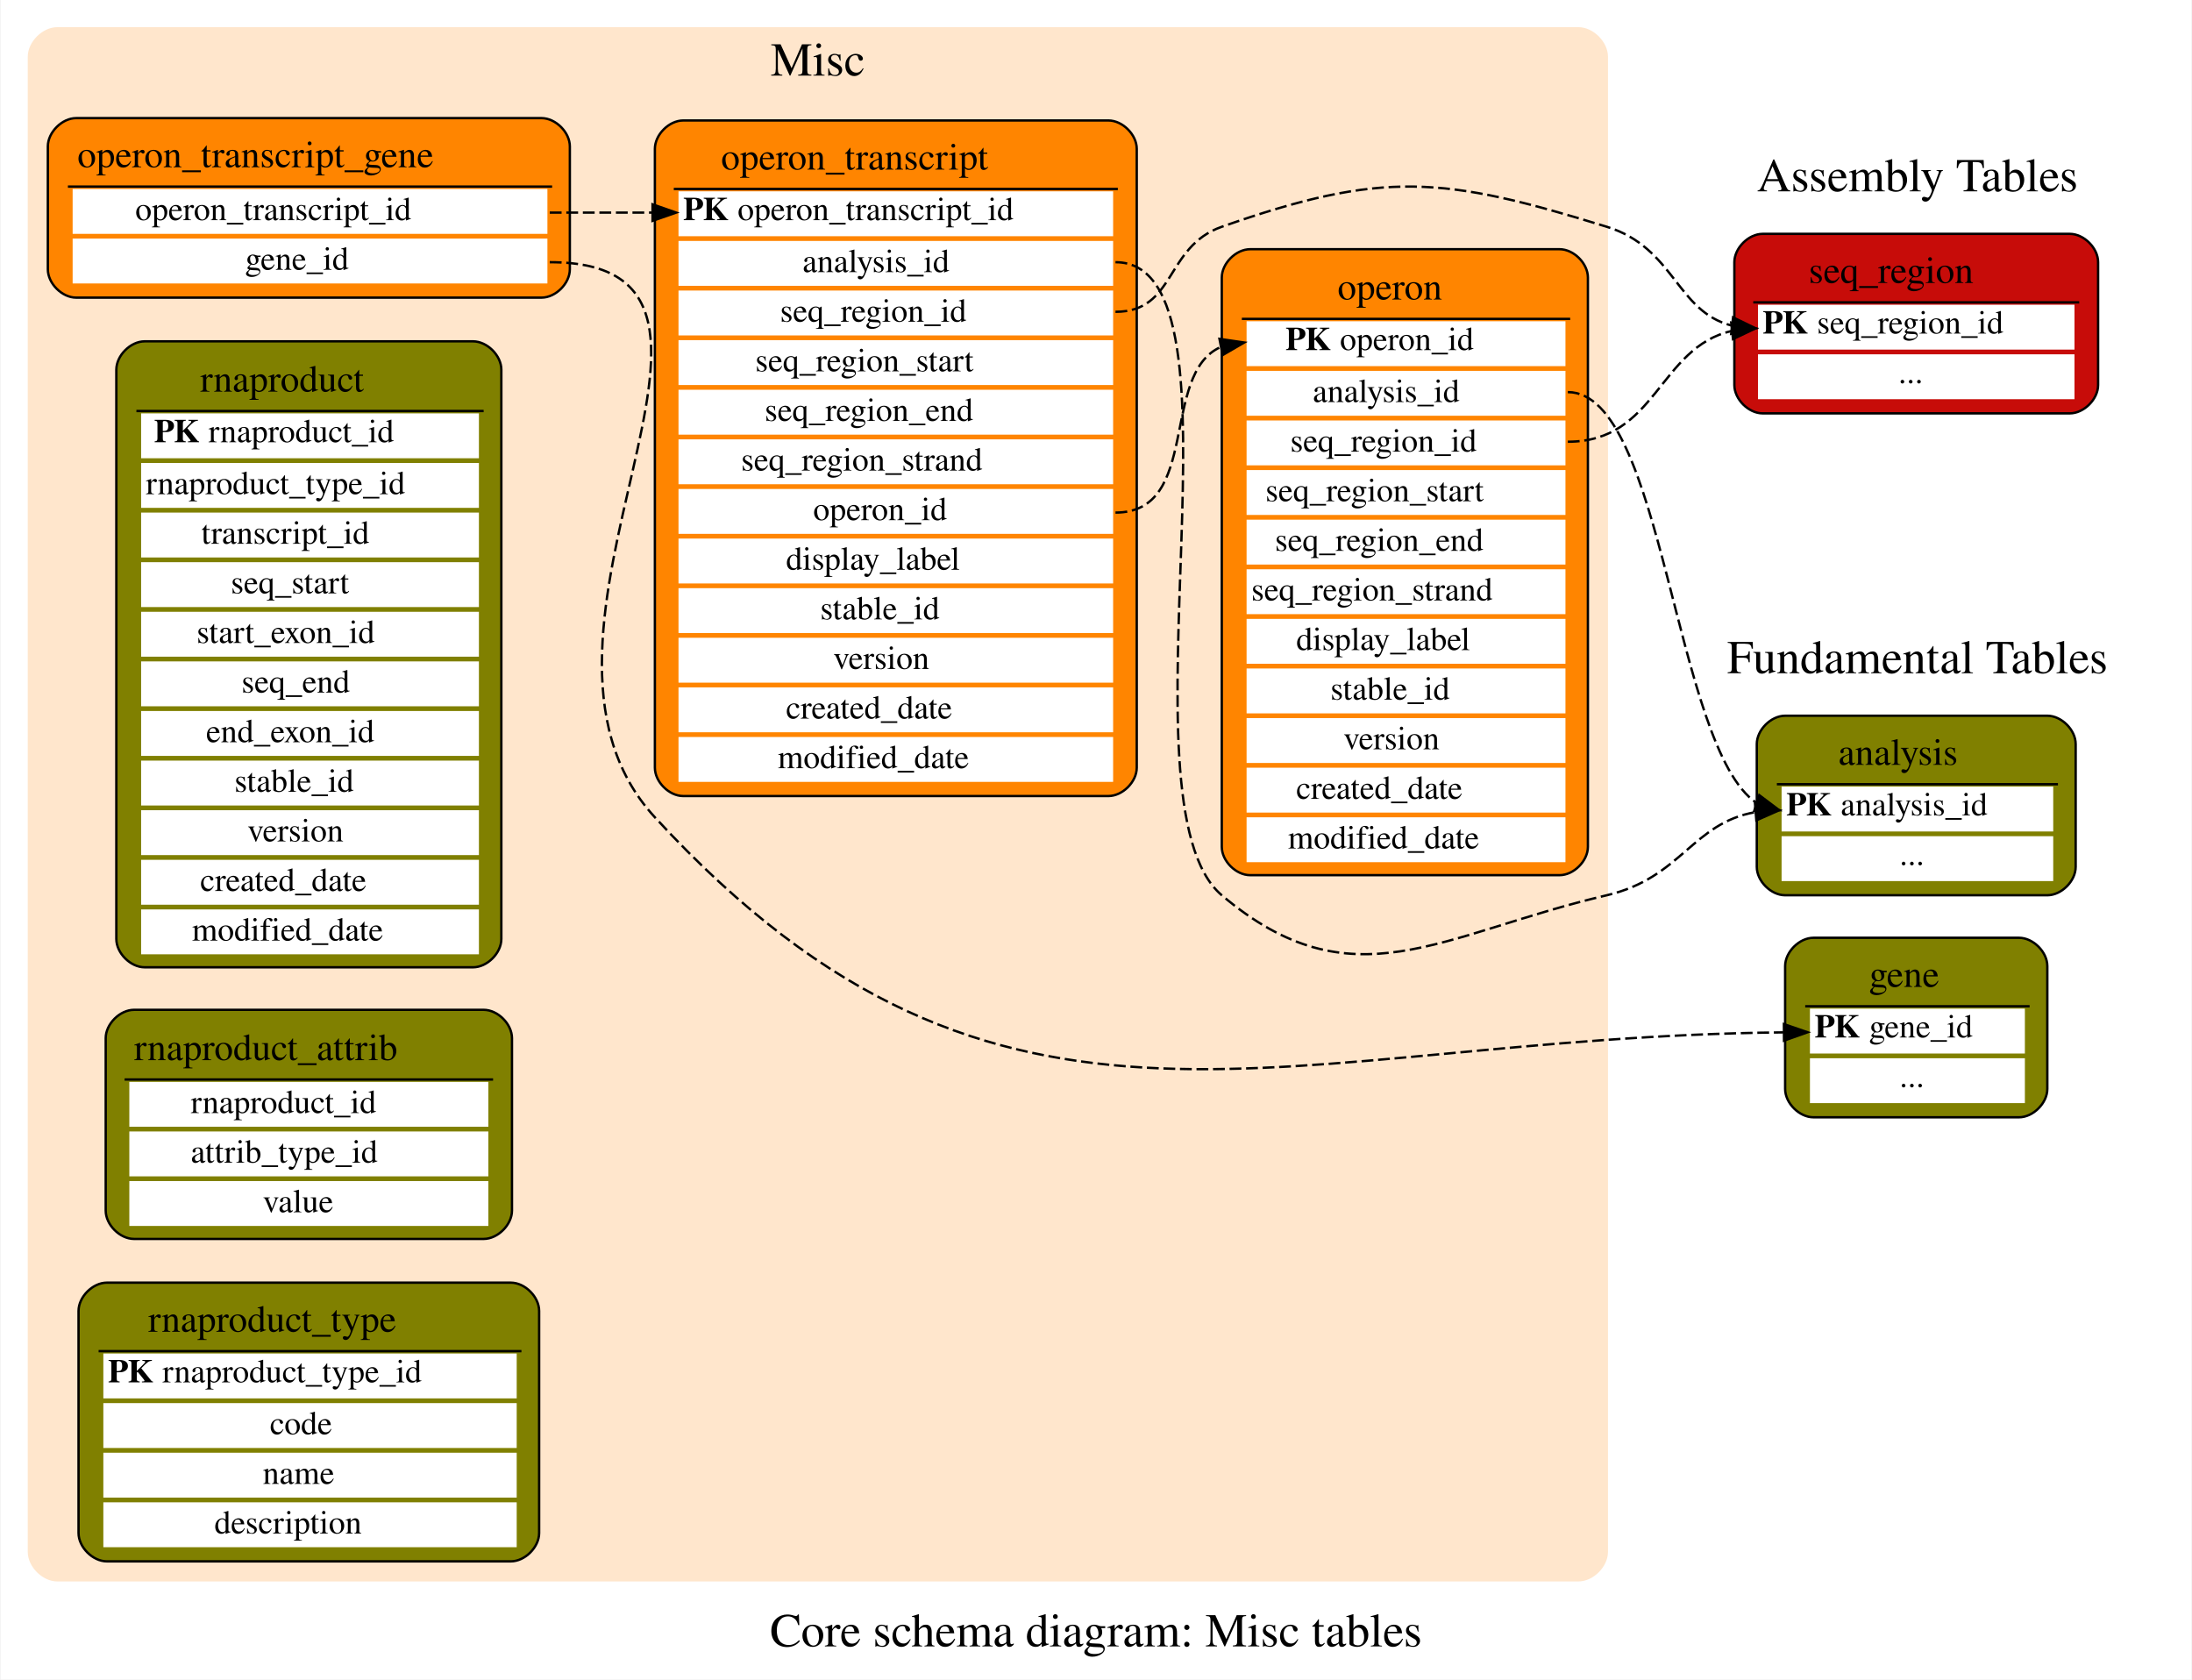
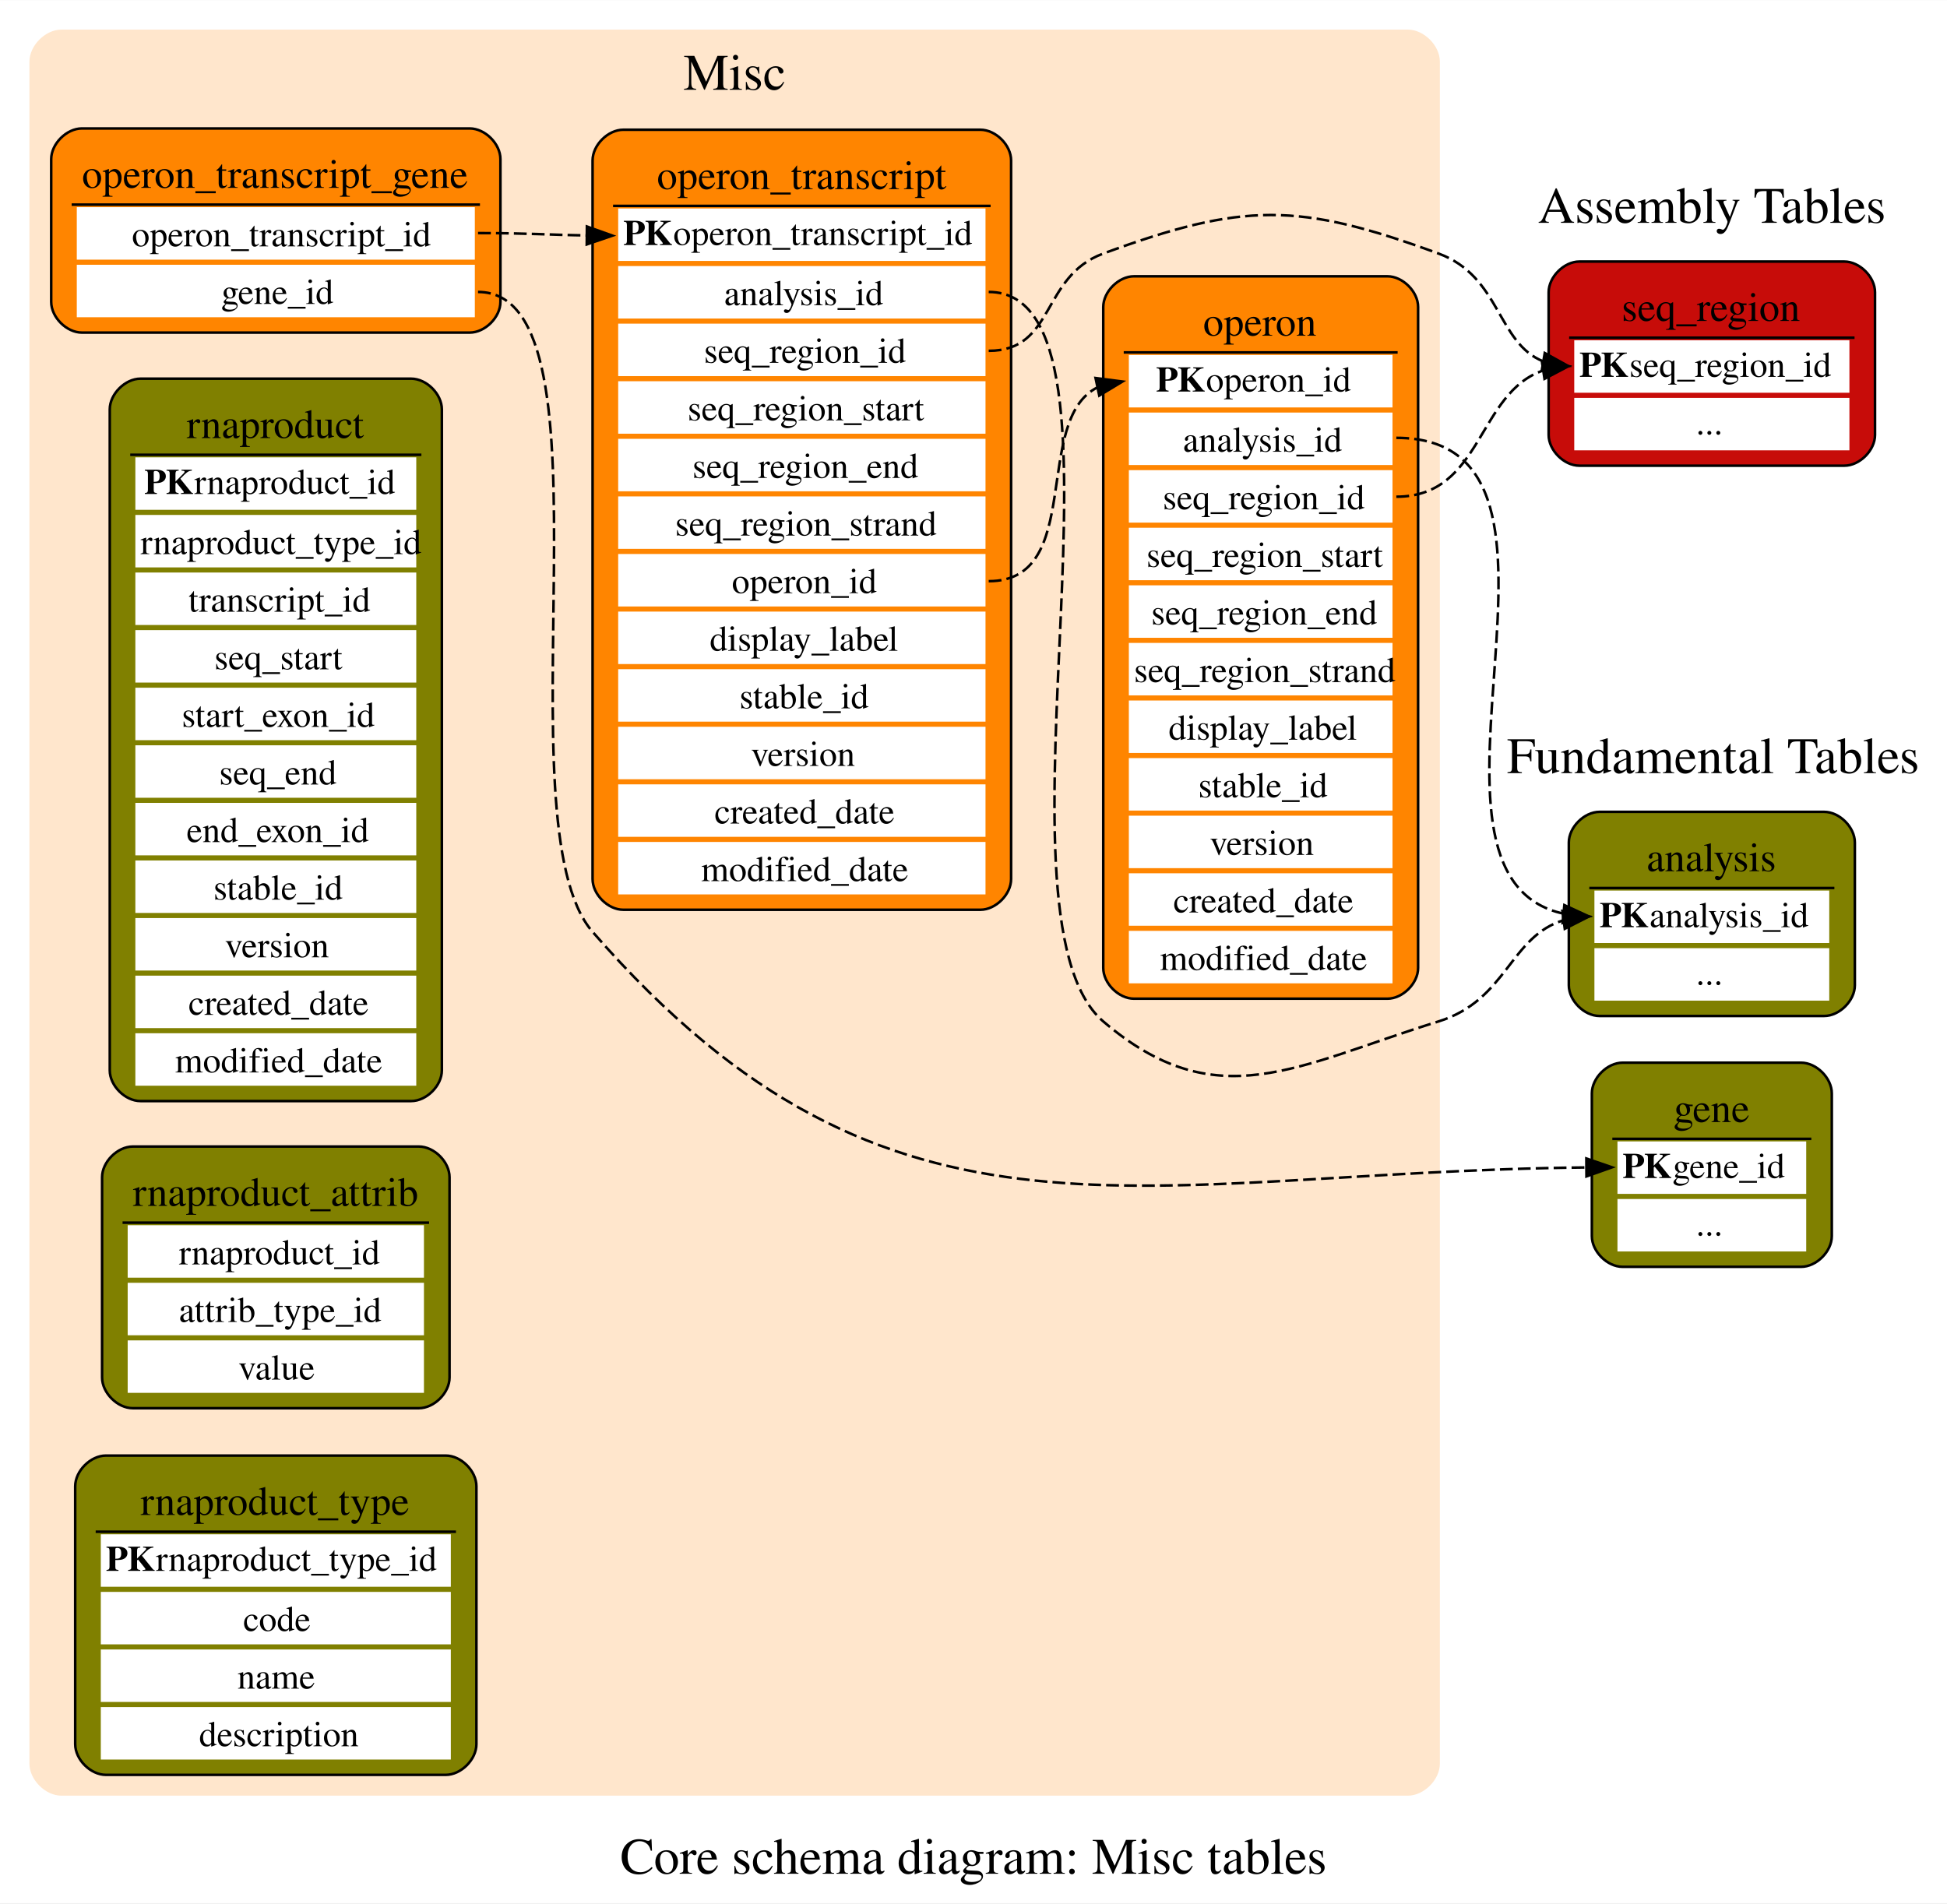
- <svg xmlns="http://www.w3.org/2000/svg" width="928pt" height="711pt" viewBox="0.00 0.00 927.50 711.00">
-   <g id="graph0" class="graph" transform="scale(1 1) rotate(0) translate(4 707)">
-     <polygon fill="white" stroke="transparent" points="-4,4 -4,-707 923.5,-707 923.5,4 -4,4" />
-     <text text-anchor="middle" x="459.75" y="-10" font-family="Times,serif" font-size="20.00">Core schema diagram: Misc tables</text>
+ <svg xmlns="http://www.w3.org/2000/svg" width="761pt" height="744pt" viewBox="0.00 0.00 760.62 743.50">
+   <g id="graph0" class="graph" transform="scale(1 1) rotate(0) translate(4 739.5)">
+     <polygon fill="white" stroke="none" points="-4,4 -4,-739.5 756.62,-739.5 756.62,4 -4,4" />
+     <text text-anchor="middle" x="376.31" y="-7.5" font-family="Times,serif" font-size="20.00">Core schema diagram: Misc tables</text>
    <g id="clust1" class="cluster">
-       <polygon fill="white" stroke="white" points="715,-524 715,-646 900,-646 900,-524 715,-524" />
-       <text text-anchor="middle" x="807.5" y="-626" font-family="Times,serif" font-size="20.00">Assembly Tables</text>
+       <polygon fill="white" stroke="white" points="590,-549.5 590,-675.5 739.5,-675.5 739.5,-549.5 590,-549.5" />
+       <text text-anchor="middle" x="664.75" y="-652.5" font-family="Times,serif" font-size="20.00">Assembly Tables</text>
    </g>
    <g id="clust3" class="cluster">
-       <path fill="#ffe6cc" stroke="#ffe6cc" d="M20,-38C20,-38 664,-38 664,-38 670,-38 676,-44 676,-50 676,-50 676,-683 676,-683 676,-689 670,-695 664,-695 664,-695 20,-695 20,-695 14,-695 8,-689 8,-683 8,-683 8,-50 8,-50 8,-44 14,-38 20,-38" />
-       <text text-anchor="middle" x="342" y="-675" font-family="Times,serif" font-size="20.00">Misc</text>
+       <path fill="#ffe6cc" stroke="#ffe6cc" d="M20,-38.5C20,-38.5 546,-38.5 546,-38.5 552,-38.5 558,-44.5 558,-50.5 558,-50.5 558,-715.5 558,-715.5 558,-721.5 552,-727.5 546,-727.5 546,-727.5 20,-727.5 20,-727.5 14,-727.5 8,-721.5 8,-715.5 8,-715.5 8,-50.5 8,-50.5 8,-44.5 14,-38.5 20,-38.5" />
+       <text text-anchor="middle" x="283" y="-704.5" font-family="Times,serif" font-size="20.00">Misc</text>
    </g>
    <g id="clust2" class="cluster">
-       <polygon fill="white" stroke="white" points="695.5,-226 695.5,-442 919.5,-442 919.5,-226 695.5,-226" />
-       <text text-anchor="middle" x="807.5" y="-422" font-family="Times,serif" font-size="20.00">Fundamental Tables</text>
+       <polygon fill="white" stroke="white" points="577.88,-236.5 577.88,-460.5 752.62,-460.5 752.62,-236.5 577.88,-236.5" />
+       <text text-anchor="middle" x="665.25" y="-437.5" font-family="Times,serif" font-size="20.00">Fundamental Tables</text>
    </g>
    <g id="node1" class="node">
-       <path fill="#ff8500" stroke="black" d="M656,-601.5C656,-601.5 525,-601.5 525,-601.5 519,-601.5 513,-595.5 513,-589.5 513,-589.5 513,-348.5 513,-348.5 513,-342.5 519,-336.5 525,-336.5 525,-336.5 656,-336.5 656,-336.5 662,-336.5 668,-342.5 668,-348.5 668,-348.5 668,-589.5 668,-589.5 668,-595.5 662,-601.5 656,-601.5" />
-       <text text-anchor="start" x="562" y="-580.2" font-family="Times,serif" font-size="16.00">operon</text>
-       <polygon fill="white" stroke="transparent" points="523.5,-552 523.5,-571 658.5,-571 658.5,-552 523.5,-552" />
-       <text text-anchor="start" x="540" y="-558.8" font-family="Times,serif" font-weight="bold" font-size="14.00">PK</text>
-       <text text-anchor="start" x="563" y="-558.8" font-family="Times,serif" font-size="14.00">  operon_id</text>
-       <polygon fill="white" stroke="transparent" points="523.5,-531 523.5,-550 658.5,-550 658.5,-531 523.5,-531" />
-       <text text-anchor="start" x="551.5" y="-536.8" font-family="Times,serif" font-size="14.00">analysis_id</text>
-       <polygon fill="white" stroke="transparent" points="523.5,-510 523.5,-529 658.5,-529 658.5,-510 523.5,-510" />
-       <text text-anchor="start" x="542" y="-515.8" font-family="Times,serif" font-size="14.00">seq_region_id</text>
-       <polygon fill="white" stroke="transparent" points="523.5,-489 523.5,-508 658.5,-508 658.5,-489 523.5,-489" />
-       <text text-anchor="start" x="531.5" y="-494.8" font-family="Times,serif" font-size="14.00">seq_region_start</text>
-       <polygon fill="white" stroke="transparent" points="523.5,-468 523.5,-487 658.5,-487 658.5,-468 523.5,-468" />
-       <text text-anchor="start" x="535.5" y="-473.8" font-family="Times,serif" font-size="14.00">seq_region_end</text>
-       <polygon fill="white" stroke="transparent" points="523.5,-447 523.5,-466 658.5,-466 658.5,-447 523.5,-447" />
-       <text text-anchor="start" x="525.5" y="-452.8" font-family="Times,serif" font-size="14.00">seq_region_strand</text>
-       <polygon fill="white" stroke="transparent" points="523.5,-426 523.5,-445 658.5,-445 658.5,-426 523.5,-426" />
-       <text text-anchor="start" x="544.5" y="-431.8" font-family="Times,serif" font-size="14.00">display_label</text>
-       <polygon fill="white" stroke="transparent" points="523.5,-405 523.5,-424 658.5,-424 658.5,-405 523.5,-405" />
-       <text text-anchor="start" x="559" y="-410.8" font-family="Times,serif" font-size="14.00">stable_id</text>
-       <polygon fill="white" stroke="transparent" points="523.5,-384 523.5,-403 658.5,-403 658.5,-384 523.5,-384" />
-       <text text-anchor="start" x="564.5" y="-389.8" font-family="Times,serif" font-size="14.00">version</text>
-       <polygon fill="white" stroke="transparent" points="523.5,-363 523.5,-382 658.5,-382 658.5,-363 523.5,-363" />
-       <text text-anchor="start" x="544.5" y="-368.8" font-family="Times,serif" font-size="14.00">created_date</text>
-       <polygon fill="white" stroke="transparent" points="523.5,-342 523.5,-361 658.5,-361 658.5,-342 523.5,-342" />
-       <text text-anchor="start" x="541" y="-347.8" font-family="Times,serif" font-size="14.00">modified_date</text>
-       <polygon fill="black" stroke="black" points="521.5,-572 521.5,-572 660.5,-572 660.5,-572 521.5,-572" />
+       <path fill="#ff8500" stroke="black" d="M538,-631.62C538,-631.62 439,-631.62 439,-631.62 433,-631.62 427,-625.62 427,-619.62 427,-619.62 427,-361.38 427,-361.38 427,-355.38 433,-349.38 439,-349.38 439,-349.38 538,-349.38 538,-349.38 544,-349.38 550,-355.38 550,-361.38 550,-361.38 550,-619.62 550,-619.62 550,-625.62 544,-631.62 538,-631.62" />
+       <text text-anchor="start" x="466" y="-608.42" font-family="Times,serif" font-size="16.00">operon</text>
+       <polygon fill="white" stroke="none" points="437,-580.38 437,-600.88 540,-600.88 540,-580.38 437,-580.38" />
+       <text text-anchor="start" x="447.62" y="-586.58" font-family="Times,serif" font-weight="bold" font-size="14.00">PK</text>
+       <text text-anchor="start" x="467.12" y="-586.58" font-family="Times,serif" font-size="14.00">  operon_id</text>
+       <polygon fill="white" stroke="none" points="437,-557.88 437,-578.38 540,-578.38 540,-557.88 437,-557.88" />
+       <text text-anchor="start" x="458.12" y="-563.08" font-family="Times,serif" font-size="14.00">analysis_id</text>
+       <polygon fill="white" stroke="none" points="437,-535.38 437,-555.88 540,-555.88 540,-535.38 437,-535.38" />
+       <text text-anchor="start" x="450.25" y="-540.58" font-family="Times,serif" font-size="14.00">seq_region_id</text>
+       <polygon fill="white" stroke="none" points="437,-512.88 437,-533.38 540,-533.38 540,-512.88 437,-512.88" />
+       <text text-anchor="start" x="443.88" y="-518.08" font-family="Times,serif" font-size="14.00">seq_region_start</text>
+       <polygon fill="white" stroke="none" points="437,-490.38 437,-510.88 540,-510.88 540,-490.38 437,-490.38" />
+       <text text-anchor="start" x="445.75" y="-495.57" font-family="Times,serif" font-size="14.00">seq_region_end</text>
+       <polygon fill="white" stroke="none" points="437,-467.88 437,-488.38 540,-488.38 540,-467.88 437,-467.88" />
+       <text text-anchor="start" x="439" y="-473.07" font-family="Times,serif" font-size="14.00">seq_region_strand</text>
+       <polygon fill="white" stroke="none" points="437,-445.38 437,-465.88 540,-465.88 540,-445.38 437,-445.38" />
+       <text text-anchor="start" x="452.5" y="-450.57" font-family="Times,serif" font-size="14.00">display_label</text>
+       <polygon fill="white" stroke="none" points="437,-422.88 437,-443.38 540,-443.38 540,-422.88 437,-422.88" />
+       <text text-anchor="start" x="464.12" y="-428.07" font-family="Times,serif" font-size="14.00">stable_id</text>
+       <polygon fill="white" stroke="none" points="437,-400.38 437,-420.88 540,-420.88 540,-400.38 437,-400.38" />
+       <text text-anchor="start" x="468.62" y="-405.57" font-family="Times,serif" font-size="14.00">version</text>
+       <polygon fill="white" stroke="none" points="437,-377.88 437,-398.38 540,-398.38 540,-377.88 437,-377.88" />
+       <text text-anchor="start" x="454.38" y="-383.07" font-family="Times,serif" font-size="14.00">created_date</text>
+       <polygon fill="white" stroke="none" points="437,-355.38 437,-375.88 540,-375.88 540,-355.38 437,-355.38" />
+       <text text-anchor="start" x="449.12" y="-360.57" font-family="Times,serif" font-size="14.00">modified_date</text>
+       <polygon fill="black" stroke="black" points="435,-601.88 435,-601.88 542,-601.88 542,-601.88 435,-601.88" />
    </g>
    <g id="node7" class="node">
-       <path fill="#808000" stroke="black" d="M862.5,-404C862.5,-404 751.5,-404 751.5,-404 745.5,-404 739.5,-398 739.5,-392 739.5,-392 739.5,-340 739.5,-340 739.5,-334 745.5,-328 751.5,-328 751.5,-328 862.5,-328 862.5,-328 868.5,-328 874.5,-334 874.5,-340 874.5,-340 874.5,-392 874.5,-392 874.5,-398 868.5,-404 862.5,-404" />
-       <text text-anchor="start" x="774" y="-383.2" font-family="Times,serif" font-size="16.00">analysis</text>
-       <polygon fill="white" stroke="transparent" points="750,-355 750,-374 865,-374 865,-355 750,-355" />
-       <text text-anchor="start" x="752" y="-361.8" font-family="Times,serif" font-weight="bold" font-size="14.00">PK</text>
-       <text text-anchor="start" x="775" y="-361.8" font-family="Times,serif" font-size="14.00">  analysis_id</text>
-       <polygon fill="white" stroke="transparent" points="750,-334 750,-353 865,-353 865,-334 750,-334" />
-       <text text-anchor="start" x="800.5" y="-340.8" font-family="Times,serif" font-style="italic" font-size="14.00">...</text>
-       <polygon fill="black" stroke="black" points="748,-375 748,-375 867,-375 867,-375 748,-375" />
+       <path fill="#808000" stroke="black" d="M708.62,-422.38C708.62,-422.38 620.88,-422.38 620.88,-422.38 614.88,-422.38 608.88,-416.38 608.88,-410.38 608.88,-410.38 608.88,-354.62 608.88,-354.62 608.88,-348.62 614.88,-342.62 620.88,-342.62 620.88,-342.62 708.62,-342.62 708.62,-342.62 714.62,-342.62 720.62,-348.62 720.62,-354.62 720.62,-354.62 720.62,-410.38 720.62,-410.38 720.62,-416.38 714.62,-422.38 708.62,-422.38" />
+       <text text-anchor="start" x="639.25" y="-399.18" font-family="Times,serif" font-size="16.00">analysis</text>
+       <polygon fill="white" stroke="none" points="618.88,-371.12 618.88,-391.62 710.62,-391.62 710.62,-371.12 618.88,-371.12" />
+       <text text-anchor="start" x="620.88" y="-377.32" font-family="Times,serif" font-weight="bold" font-size="14.00">PK</text>
+       <text text-anchor="start" x="640.38" y="-377.32" font-family="Times,serif" font-size="14.00">  analysis_id</text>
+       <polygon fill="white" stroke="none" points="618.88,-348.62 618.88,-369.12 710.62,-369.12 710.62,-348.62 618.88,-348.62" />
+       <text text-anchor="start" x="659.12" y="-354.82" font-family="Times,serif" font-style="italic" font-size="14.00">...</text>
+       <polygon fill="black" stroke="black" points="616.88,-392.62 616.88,-392.62 712.62,-392.62 712.62,-392.62 616.88,-392.62" />
    </g>
    <g id="edge1" class="edge">
-       <path fill="none" stroke="black" stroke-dasharray="5,2" d="M659.5,-541C700.13,-541 704.45,-390.58 739.41,-367.07" />
-       <polygon fill="black" stroke="black" points="740.54,-370.38 749,-364 738.41,-363.72 740.54,-370.38" />
+       <path fill="none" stroke="black" stroke-dasharray="5,2" d="M541.5,-568.5C627.4,-568.5 536.51,-397.23 607.22,-382.51" />
+       <polygon fill="black" stroke="black" points="607.13,-385.94 616.75,-381.5 606.46,-378.97 607.13,-385.94" />
    </g>
    <g id="node9" class="node">
-       <path fill="#c70c09" stroke="black" d="M872,-608C872,-608 742,-608 742,-608 736,-608 730,-602 730,-596 730,-596 730,-544 730,-544 730,-538 736,-532 742,-532 742,-532 872,-532 872,-532 878,-532 884,-538 884,-544 884,-544 884,-596 884,-596 884,-602 878,-608 872,-608" />
-       <text text-anchor="start" x="761.5" y="-587.2" font-family="Times,serif" font-size="16.00">seq_region</text>
-       <polygon fill="white" stroke="transparent" points="740,-559 740,-578 874,-578 874,-559 740,-559" />
-       <text text-anchor="start" x="742" y="-565.8" font-family="Times,serif" font-weight="bold" font-size="14.00">PK</text>
-       <text text-anchor="start" x="765" y="-565.8" font-family="Times,serif" font-size="14.00">  seq_region_id</text>
-       <polygon fill="white" stroke="transparent" points="740,-538 740,-557 874,-557 874,-538 740,-538" />
-       <text text-anchor="start" x="800" y="-544.8" font-family="Times,serif" font-style="italic" font-size="14.00">...</text>
-       <polygon fill="black" stroke="black" points="738,-579 738,-579 876,-579 876,-579 738,-579" />
+       <path fill="#c70c09" stroke="black" d="M716.5,-637.38C716.5,-637.38 613,-637.38 613,-637.38 607,-637.38 601,-631.38 601,-625.38 601,-625.38 601,-569.62 601,-569.62 601,-563.62 607,-557.62 613,-557.62 613,-557.62 716.5,-557.62 716.5,-557.62 722.5,-557.62 728.5,-563.62 728.5,-569.62 728.5,-569.62 728.5,-625.38 728.5,-625.38 728.5,-631.38 722.5,-637.38 716.5,-637.38" />
+       <text text-anchor="start" x="629.5" y="-614.17" font-family="Times,serif" font-size="16.00">seq_region</text>
+       <polygon fill="white" stroke="none" points="611,-586.12 611,-606.62 718.5,-606.62 718.5,-586.12 611,-586.12" />
+       <text text-anchor="start" x="613" y="-592.33" font-family="Times,serif" font-weight="bold" font-size="14.00">PK</text>
+       <text text-anchor="start" x="632.5" y="-592.33" font-family="Times,serif" font-size="14.00">  seq_region_id</text>
+       <polygon fill="white" stroke="none" points="611,-563.62 611,-584.12 718.5,-584.12 718.5,-563.62 611,-563.62" />
+       <text text-anchor="start" x="659.12" y="-569.83" font-family="Times,serif" font-style="italic" font-size="14.00">...</text>
+       <polygon fill="black" stroke="black" points="609,-607.62 609,-607.62 720.5,-607.62 720.5,-607.62 609,-607.62" />
    </g>
    <g id="edge2" class="edge">
-       <path fill="none" stroke="black" stroke-dasharray="5,2" d="M659.5,-520C697.07,-520 697.92,-559.76 728.88,-566.91" />
-       <polygon fill="black" stroke="black" points="728.68,-570.41 739,-568 729.43,-563.45 728.68,-570.41" />
+       <path fill="none" stroke="black" stroke-dasharray="5,2" d="M541.5,-545.5C575.37,-545.5 572.96,-586.31 599.18,-594.92" />
+       <polygon fill="black" stroke="black" points="598.34,-598.48 608.75,-596.5 599.38,-591.56 598.34,-598.48" />
    </g>
    <g id="node2" class="node">
-       <path fill="#ff8500" stroke="black" d="M465,-656C465,-656 285,-656 285,-656 279,-656 273,-650 273,-644 273,-644 273,-382 273,-382 273,-376 279,-370 285,-370 285,-370 465,-370 465,-370 471,-370 477,-376 477,-382 477,-382 477,-644 477,-644 477,-650 471,-656 465,-656" />
-       <text text-anchor="start" x="301" y="-635.2" font-family="Times,serif" font-size="16.00">operon_transcript</text>
-       <polygon fill="white" stroke="transparent" points="283,-607 283,-626 467,-626 467,-607 283,-607" />
-       <text text-anchor="start" x="285" y="-613.8" font-family="Times,serif" font-weight="bold" font-size="14.00">PK</text>
-       <text text-anchor="start" x="308" y="-613.8" font-family="Times,serif" font-size="14.00">  operon_transcript_id</text>
-       <polygon fill="white" stroke="transparent" points="283,-586 283,-605 467,-605 467,-586 283,-586" />
-       <text text-anchor="start" x="335.5" y="-591.8" font-family="Times,serif" font-size="14.00">analysis_id</text>
-       <polygon fill="white" stroke="transparent" points="283,-565 283,-584 467,-584 467,-565 283,-565" />
-       <text text-anchor="start" x="326" y="-570.8" font-family="Times,serif" font-size="14.00">seq_region_id</text>
-       <polygon fill="white" stroke="transparent" points="283,-544 283,-563 467,-563 467,-544 283,-544" />
-       <text text-anchor="start" x="315.5" y="-549.8" font-family="Times,serif" font-size="14.00">seq_region_start</text>
-       <polygon fill="white" stroke="transparent" points="283,-523 283,-542 467,-542 467,-523 283,-523" />
-       <text text-anchor="start" x="319.5" y="-528.8" font-family="Times,serif" font-size="14.00">seq_region_end</text>
-       <polygon fill="white" stroke="transparent" points="283,-502 283,-521 467,-521 467,-502 283,-502" />
-       <text text-anchor="start" x="309.5" y="-507.8" font-family="Times,serif" font-size="14.00">seq_region_strand</text>
-       <polygon fill="white" stroke="transparent" points="283,-481 283,-500 467,-500 467,-481 283,-481" />
-       <text text-anchor="start" x="340" y="-486.8" font-family="Times,serif" font-size="14.00">operon_id</text>
-       <polygon fill="white" stroke="transparent" points="283,-460 283,-479 467,-479 467,-460 283,-460" />
-       <text text-anchor="start" x="328.5" y="-465.8" font-family="Times,serif" font-size="14.00">display_label</text>
-       <polygon fill="white" stroke="transparent" points="283,-439 283,-458 467,-458 467,-439 283,-439" />
-       <text text-anchor="start" x="343" y="-444.8" font-family="Times,serif" font-size="14.00">stable_id</text>
-       <polygon fill="white" stroke="transparent" points="283,-418 283,-437 467,-437 467,-418 283,-418" />
-       <text text-anchor="start" x="348.5" y="-423.8" font-family="Times,serif" font-size="14.00">version</text>
-       <polygon fill="white" stroke="transparent" points="283,-397 283,-416 467,-416 467,-397 283,-397" />
-       <text text-anchor="start" x="328.5" y="-402.8" font-family="Times,serif" font-size="14.00">created_date</text>
-       <polygon fill="white" stroke="transparent" points="283,-376 283,-395 467,-395 467,-376 283,-376" />
-       <text text-anchor="start" x="325" y="-381.8" font-family="Times,serif" font-size="14.00">modified_date</text>
-       <polygon fill="black" stroke="black" points="281,-627 281,-627 469,-627 469,-627 281,-627" />
+       <path fill="#ff8500" stroke="black" d="M379,-688.88C379,-688.88 239.5,-688.88 239.5,-688.88 233.5,-688.88 227.5,-682.88 227.5,-676.88 227.5,-676.88 227.5,-396.12 227.5,-396.12 227.5,-390.12 233.5,-384.12 239.5,-384.12 239.5,-384.12 379,-384.12 379,-384.12 385,-384.12 391,-390.12 391,-396.12 391,-396.12 391,-676.88 391,-676.88 391,-682.88 385,-688.88 379,-688.88" />
+       <text text-anchor="start" x="252.62" y="-665.67" font-family="Times,serif" font-size="16.00">operon_transcript</text>
+       <polygon fill="white" stroke="none" points="237.5,-637.62 237.5,-658.12 381,-658.12 381,-637.62 237.5,-637.62" />
+       <text text-anchor="start" x="239.5" y="-643.83" font-family="Times,serif" font-weight="bold" font-size="14.00">PK</text>
+       <text text-anchor="start" x="259" y="-643.83" font-family="Times,serif" font-size="14.00">  operon_transcript_id</text>
+       <polygon fill="white" stroke="none" points="237.5,-615.12 237.5,-635.62 381,-635.62 381,-615.12 237.5,-615.12" />
+       <text text-anchor="start" x="278.88" y="-620.33" font-family="Times,serif" font-size="14.00">analysis_id</text>
+       <polygon fill="white" stroke="none" points="237.5,-592.62 237.5,-613.12 381,-613.12 381,-592.62 237.5,-592.62" />
+       <text text-anchor="start" x="271" y="-597.83" font-family="Times,serif" font-size="14.00">seq_region_id</text>
+       <polygon fill="white" stroke="none" points="237.5,-570.12 237.5,-590.62 381,-590.62 381,-570.12 237.5,-570.12" />
+       <text text-anchor="start" x="264.62" y="-575.33" font-family="Times,serif" font-size="14.00">seq_region_start</text>
+       <polygon fill="white" stroke="none" points="237.5,-547.62 237.5,-568.12 381,-568.12 381,-547.62 237.5,-547.62" />
+       <text text-anchor="start" x="266.5" y="-552.83" font-family="Times,serif" font-size="14.00">seq_region_end</text>
+       <polygon fill="white" stroke="none" points="237.5,-525.12 237.5,-545.62 381,-545.62 381,-525.12 237.5,-525.12" />
+       <text text-anchor="start" x="259.75" y="-530.33" font-family="Times,serif" font-size="14.00">seq_region_strand</text>
+       <polygon fill="white" stroke="none" points="237.5,-502.62 237.5,-523.12 381,-523.12 381,-502.62 237.5,-502.62" />
+       <text text-anchor="start" x="281.88" y="-507.82" font-family="Times,serif" font-size="14.00">operon_id</text>
+       <polygon fill="white" stroke="none" points="237.5,-480.12 237.5,-500.62 381,-500.62 381,-480.12 237.5,-480.12" />
+       <text text-anchor="start" x="273.25" y="-485.32" font-family="Times,serif" font-size="14.00">display_label</text>
+       <polygon fill="white" stroke="none" points="237.5,-457.62 237.5,-478.12 381,-478.12 381,-457.62 237.5,-457.62" />
+       <text text-anchor="start" x="284.88" y="-462.82" font-family="Times,serif" font-size="14.00">stable_id</text>
+       <polygon fill="white" stroke="none" points="237.5,-435.12 237.5,-455.62 381,-455.62 381,-435.12 237.5,-435.12" />
+       <text text-anchor="start" x="289.38" y="-440.32" font-family="Times,serif" font-size="14.00">version</text>
+       <polygon fill="white" stroke="none" points="237.5,-412.62 237.5,-433.12 381,-433.12 381,-412.62 237.5,-412.62" />
+       <text text-anchor="start" x="275.12" y="-417.82" font-family="Times,serif" font-size="14.00">created_date</text>
+       <polygon fill="white" stroke="none" points="237.5,-390.12 237.5,-410.62 381,-410.62 381,-390.12 237.5,-390.12" />
+       <text text-anchor="start" x="269.88" y="-395.32" font-family="Times,serif" font-size="14.00">modified_date</text>
+       <polygon fill="black" stroke="black" points="235.5,-659.12 235.5,-659.12 383,-659.12 383,-659.12 235.5,-659.12" />
    </g>
    <g id="edge4" class="edge">
-       <path fill="none" stroke="black" stroke-dasharray="5,2" d="M468,-490C504.21,-490 486.77,-548.62 512.5,-560.07" />
-       <polygon fill="black" stroke="black" points="512.02,-563.54 522.5,-562 513.34,-556.67 512.02,-563.54" />
+       <path fill="none" stroke="black" stroke-dasharray="5,2" d="M382.25,-512.5C419.96,-512.5 399.01,-575.46 424.81,-588.25" />
+       <polygon fill="black" stroke="black" points="423.99,-591.87 434.5,-590.5 425.44,-585.02 423.99,-591.87" />
    </g>
    <g id="edge3" class="edge">
-       <path fill="none" stroke="black" stroke-dasharray="5,2" d="M468,-596C528.39,-596 466.9,-367.01 513,-328 568.3,-281.21 605.45,-311.55 676,-328 707.65,-335.38 712.15,-358.56 738.98,-363.19" />
-       <polygon fill="black" stroke="black" points="738.75,-366.68 749,-364 739.31,-359.71 738.75,-366.68" />
+       <path fill="none" stroke="black" stroke-dasharray="5,2" d="M382.25,-625.5C446.36,-625.5 378.28,-382.17 427,-340.5 471.25,-302.66 502.39,-323.26 558,-340.5 584.8,-348.81 585.81,-373.75 606.91,-380.05" />
+       <polygon fill="black" stroke="black" points="606.37,-383.64 616.75,-381.5 607.3,-376.7 606.37,-383.64" />
    </g>
    <g id="edge5" class="edge">
-       <path fill="none" stroke="black" stroke-dasharray="5,2" d="M468,-575C493.61,-575 488.83,-602.52 513,-611 581.36,-634.98 606.78,-632.37 676,-611 704.72,-602.13 705.39,-575.18 728.81,-569.19" />
-       <polygon fill="black" stroke="black" points="729.47,-572.63 739,-568 728.66,-565.68 729.47,-572.63" />
+       <path fill="none" stroke="black" stroke-dasharray="5,2" d="M382.25,-602.5C408.34,-602.5 402.51,-631.5 427,-640.5 481.65,-660.57 503.35,-660.59 558,-640.5 582.35,-631.55 580.77,-605.49 599.01,-598.33" />
+       <polygon fill="black" stroke="black" points="599.48,-601.63 608.75,-596.5 598.3,-594.73 599.48,-601.63" />
    </g>
    <g id="node3" class="node">
-       <path fill="#ff8500" stroke="black" d="M225,-657C225,-657 28,-657 28,-657 22,-657 16,-651 16,-645 16,-645 16,-593 16,-593 16,-587 22,-581 28,-581 28,-581 225,-581 225,-581 231,-581 237,-587 237,-593 237,-593 237,-645 237,-645 237,-651 231,-657 225,-657" />
-       <text text-anchor="start" x="28.5" y="-636.2" font-family="Times,serif" font-size="16.00">operon_transcript_gene</text>
-       <polygon fill="white" stroke="transparent" points="26.5,-608 26.5,-627 227.5,-627 227.5,-608 26.5,-608" />
-       <text text-anchor="start" x="53" y="-613.8" font-family="Times,serif" font-size="14.00">operon_transcript_id</text>
-       <polygon fill="white" stroke="transparent" points="26.5,-587 26.5,-606 227.5,-606 227.5,-587 26.5,-587" />
-       <text text-anchor="start" x="99.5" y="-592.8" font-family="Times,serif" font-size="14.00">gene_id</text>
-       <polygon fill="black" stroke="black" points="24.5,-628 24.5,-628 229.5,-628 229.5,-628 24.5,-628" />
+       <path fill="#ff8500" stroke="black" d="M179.5,-689.38C179.5,-689.38 28,-689.38 28,-689.38 22,-689.38 16,-683.38 16,-677.38 16,-677.38 16,-621.62 16,-621.62 16,-615.62 22,-609.62 28,-609.62 28,-609.62 179.5,-609.62 179.5,-609.62 185.5,-609.62 191.5,-615.62 191.5,-621.62 191.5,-621.62 191.5,-677.38 191.5,-677.38 191.5,-683.38 185.5,-689.38 179.5,-689.38" />
+       <text text-anchor="start" x="28" y="-666.17" font-family="Times,serif" font-size="16.00">operon_transcript_gene</text>
+       <polygon fill="white" stroke="none" points="26,-638.12 26,-658.62 181.5,-658.62 181.5,-638.12 26,-638.12" />
+       <text text-anchor="start" x="47.5" y="-643.33" font-family="Times,serif" font-size="14.00">operon_transcript_id</text>
+       <polygon fill="white" stroke="none" points="26,-615.62 26,-636.12 181.5,-636.12 181.5,-615.62 26,-615.62" />
+       <text text-anchor="start" x="82.38" y="-620.83" font-family="Times,serif" font-size="14.00">gene_id</text>
+       <polygon fill="black" stroke="black" points="24,-659.62 24,-659.62 183.5,-659.62 183.5,-659.62 24,-659.62" />
    </g>
    <g id="edge7" class="edge">
-       <path fill="none" stroke="black" stroke-dasharray="5,2" d="M228.5,-617C248.38,-617 255.79,-617 271.58,-617" />
-       <polygon fill="black" stroke="black" points="272,-620.5 282,-617 272,-613.5 272,-620.5" />
+       <path fill="none" stroke="black" stroke-dasharray="5,2" d="M182.75,-648.5C202.44,-648.5 209.9,-647.81 225.39,-647.58" />
+       <polygon fill="black" stroke="black" points="225.28,-651.07 235.25,-647.5 225.22,-644.07 225.28,-651.07" />
    </g>
    <g id="node8" class="node">
-       <path fill="#808000" stroke="black" d="M850.5,-310C850.5,-310 763.5,-310 763.5,-310 757.5,-310 751.5,-304 751.5,-298 751.5,-298 751.5,-246 751.5,-246 751.5,-240 757.5,-234 763.5,-234 763.5,-234 850.5,-234 850.5,-234 856.5,-234 862.5,-240 862.5,-246 862.5,-246 862.5,-298 862.5,-298 862.5,-304 856.5,-310 850.5,-310" />
-       <text text-anchor="start" x="787" y="-289.2" font-family="Times,serif" font-size="16.00">gene</text>
-       <polygon fill="white" stroke="transparent" points="762,-261 762,-280 853,-280 853,-261 762,-261" />
-       <text text-anchor="start" x="764" y="-267.8" font-family="Times,serif" font-weight="bold" font-size="14.00">PK</text>
-       <text text-anchor="start" x="787" y="-267.8" font-family="Times,serif" font-size="14.00">  gene_id</text>
-       <polygon fill="white" stroke="transparent" points="762,-240 762,-259 853,-259 853,-240 762,-240" />
-       <text text-anchor="start" x="800.5" y="-246.8" font-family="Times,serif" font-style="italic" font-size="14.00">...</text>
-       <polygon fill="black" stroke="black" points="760,-281 760,-281 855,-281 855,-281 760,-281" />
+       <path fill="#808000" stroke="black" d="M699.62,-324.38C699.62,-324.38 629.88,-324.38 629.88,-324.38 623.88,-324.38 617.88,-318.38 617.88,-312.38 617.88,-312.38 617.88,-256.62 617.88,-256.62 617.88,-250.62 623.88,-244.62 629.88,-244.62 629.88,-244.62 699.62,-244.62 699.62,-244.62 705.62,-244.62 711.62,-250.62 711.62,-256.62 711.62,-256.62 711.62,-312.38 711.62,-312.38 711.62,-318.38 705.62,-324.38 699.62,-324.38" />
+       <text text-anchor="start" x="649.75" y="-301.18" font-family="Times,serif" font-size="16.00">gene</text>
+       <polygon fill="white" stroke="none" points="627.88,-273.12 627.88,-293.62 701.62,-293.62 701.62,-273.12 627.88,-273.12" />
+       <text text-anchor="start" x="629.88" y="-279.32" font-family="Times,serif" font-weight="bold" font-size="14.00">PK</text>
+       <text text-anchor="start" x="649.38" y="-279.32" font-family="Times,serif" font-size="14.00">  gene_id</text>
+       <polygon fill="white" stroke="none" points="627.88,-250.62 627.88,-271.12 701.62,-271.12 701.62,-250.62 627.88,-250.62" />
+       <text text-anchor="start" x="659.12" y="-256.82" font-family="Times,serif" font-style="italic" font-size="14.00">...</text>
+       <polygon fill="black" stroke="black" points="625.88,-294.62 625.88,-294.62 703.62,-294.62 703.62,-294.62 625.88,-294.62" />
    </g>
    <g id="edge6" class="edge">
-       <path fill="none" stroke="black" stroke-dasharray="5,2" d="M228.5,-596C334.8,-596 201.05,-439.25 273,-361 420,-201.13 536.68,-267.83 750.73,-269.95" />
-       <polygon fill="black" stroke="black" points="750.98,-273.45 761,-270 751.02,-266.45 750.98,-273.45" />
+       <path fill="none" stroke="black" stroke-dasharray="5,2" d="M182.75,-625.5C239.19,-625.5 190.44,-418.07 227.5,-375.5 344.68,-240.91 440.74,-281.76 615.91,-283.45" />
+       <polygon fill="black" stroke="black" points="615.73,-286.95 625.75,-283.5 615.77,-279.95 615.73,-286.95" />
    </g>
    <g id="node4" class="node">
-       <path fill="#808000" stroke="black" d="M196,-562.5C196,-562.5 57,-562.5 57,-562.5 51,-562.5 45,-556.5 45,-550.5 45,-550.5 45,-309.5 45,-309.5 45,-303.5 51,-297.5 57,-297.5 57,-297.5 196,-297.5 196,-297.5 202,-297.5 208,-303.5 208,-309.5 208,-309.5 208,-550.5 208,-550.5 208,-556.5 202,-562.5 196,-562.5" />
-       <text text-anchor="start" x="80.5" y="-541.2" font-family="Times,serif" font-size="16.00">rnaproduct</text>
-       <polygon fill="white" stroke="transparent" points="55.5,-513 55.5,-532 198.5,-532 198.5,-513 55.5,-513" />
-       <text text-anchor="start" x="61" y="-519.8" font-family="Times,serif" font-weight="bold" font-size="14.00">PK</text>
-       <text text-anchor="start" x="84" y="-519.8" font-family="Times,serif" font-size="14.00">  rnaproduct_id</text>
-       <polygon fill="white" stroke="transparent" points="55.5,-492 55.5,-511 198.5,-511 198.5,-492 55.5,-492" />
-       <text text-anchor="start" x="57.5" y="-497.8" font-family="Times,serif" font-size="14.00">rnaproduct_type_id</text>
-       <polygon fill="white" stroke="transparent" points="55.5,-471 55.5,-490 198.5,-490 198.5,-471 55.5,-471" />
-       <text text-anchor="start" x="81" y="-476.8" font-family="Times,serif" font-size="14.00">transcript_id</text>
-       <polygon fill="white" stroke="transparent" points="55.5,-450 55.5,-469 198.5,-469 198.5,-450 55.5,-450" />
-       <text text-anchor="start" x="93.5" y="-455.8" font-family="Times,serif" font-size="14.00">seq_start</text>
-       <polygon fill="white" stroke="transparent" points="55.5,-429 55.5,-448 198.5,-448 198.5,-429 55.5,-429" />
-       <text text-anchor="start" x="79" y="-434.8" font-family="Times,serif" font-size="14.00">start_exon_id</text>
-       <polygon fill="white" stroke="transparent" points="55.5,-408 55.5,-427 198.5,-427 198.5,-408 55.5,-408" />
-       <text text-anchor="start" x="98" y="-413.8" font-family="Times,serif" font-size="14.00">seq_end</text>
-       <polygon fill="white" stroke="transparent" points="55.5,-387 55.5,-406 198.5,-406 198.5,-387 55.5,-387" />
-       <text text-anchor="start" x="83" y="-392.8" font-family="Times,serif" font-size="14.00">end_exon_id</text>
-       <polygon fill="white" stroke="transparent" points="55.5,-366 55.5,-385 198.5,-385 198.5,-366 55.5,-366" />
-       <text text-anchor="start" x="95" y="-371.8" font-family="Times,serif" font-size="14.00">stable_id</text>
-       <polygon fill="white" stroke="transparent" points="55.5,-345 55.5,-364 198.5,-364 198.5,-345 55.5,-345" />
-       <text text-anchor="start" x="100.5" y="-350.8" font-family="Times,serif" font-size="14.00">version</text>
-       <polygon fill="white" stroke="transparent" points="55.5,-324 55.5,-343 198.5,-343 198.5,-324 55.5,-324" />
-       <text text-anchor="start" x="80.5" y="-329.8" font-family="Times,serif" font-size="14.00">created_date</text>
-       <polygon fill="white" stroke="transparent" points="55.5,-303 55.5,-322 198.5,-322 198.5,-303 55.5,-303" />
-       <text text-anchor="start" x="77" y="-308.8" font-family="Times,serif" font-size="14.00">modified_date</text>
-       <polygon fill="black" stroke="black" points="53.5,-533 53.5,-533 200.5,-533 200.5,-533 53.5,-533" />
+       <path fill="#808000" stroke="black" d="M156.62,-591.62C156.62,-591.62 50.88,-591.62 50.88,-591.62 44.88,-591.62 38.88,-585.62 38.88,-579.62 38.88,-579.62 38.88,-321.38 38.88,-321.38 38.88,-315.38 44.88,-309.38 50.88,-309.38 50.88,-309.38 156.62,-309.38 156.62,-309.38 162.62,-309.38 168.62,-315.38 168.62,-321.38 168.62,-321.38 168.62,-579.62 168.62,-579.62 168.62,-585.62 162.62,-591.62 156.62,-591.62" />
+       <text text-anchor="start" x="68.88" y="-568.42" font-family="Times,serif" font-size="16.00">rnaproduct</text>
+       <polygon fill="white" stroke="none" points="48.88,-540.38 48.88,-560.88 158.62,-560.88 158.62,-540.38 48.88,-540.38" />
+       <text text-anchor="start" x="52.38" y="-546.58" font-family="Times,serif" font-weight="bold" font-size="14.00">PK</text>
+       <text text-anchor="start" x="71.88" y="-546.58" font-family="Times,serif" font-size="14.00">  rnaproduct_id</text>
+       <polygon fill="white" stroke="none" points="48.88,-517.88 48.88,-538.38 158.62,-538.38 158.62,-517.88 48.88,-517.88" />
+       <text text-anchor="start" x="50.88" y="-523.08" font-family="Times,serif" font-size="14.00">rnaproduct_type_id</text>
+       <polygon fill="white" stroke="none" points="48.88,-495.38 48.88,-515.88 158.62,-515.88 158.62,-495.38 48.88,-495.38" />
+       <text text-anchor="start" x="69.62" y="-500.57" font-family="Times,serif" font-size="14.00">transcript_id</text>
+       <polygon fill="white" stroke="none" points="48.88,-472.88 48.88,-493.38 158.62,-493.38 158.62,-472.88 48.88,-472.88" />
+       <text text-anchor="start" x="79.75" y="-478.07" font-family="Times,serif" font-size="14.00">seq_start</text>
+       <polygon fill="white" stroke="none" points="48.88,-450.38 48.88,-470.88 158.62,-470.88 158.62,-450.38 48.88,-450.38" />
+       <text text-anchor="start" x="67" y="-455.57" font-family="Times,serif" font-size="14.00">start_exon_id</text>
+       <polygon fill="white" stroke="none" points="48.88,-427.88 48.88,-448.38 158.62,-448.38 158.62,-427.88 48.88,-427.88" />
+       <text text-anchor="start" x="81.62" y="-433.07" font-family="Times,serif" font-size="14.00">seq_end</text>
+       <polygon fill="white" stroke="none" points="48.88,-405.38 48.88,-425.88 158.62,-425.88 158.62,-405.38 48.88,-405.38" />
+       <text text-anchor="start" x="68.88" y="-410.57" font-family="Times,serif" font-size="14.00">end_exon_id</text>
+       <polygon fill="white" stroke="none" points="48.88,-382.88 48.88,-403.38 158.62,-403.38 158.62,-382.88 48.88,-382.88" />
+       <text text-anchor="start" x="79.38" y="-388.07" font-family="Times,serif" font-size="14.00">stable_id</text>
+       <polygon fill="white" stroke="none" points="48.88,-360.38 48.88,-380.88 158.62,-380.88 158.62,-360.38 48.88,-360.38" />
+       <text text-anchor="start" x="83.88" y="-365.57" font-family="Times,serif" font-size="14.00">version</text>
+       <polygon fill="white" stroke="none" points="48.88,-337.88 48.88,-358.38 158.62,-358.38 158.62,-337.88 48.88,-337.88" />
+       <text text-anchor="start" x="69.62" y="-343.07" font-family="Times,serif" font-size="14.00">created_date</text>
+       <polygon fill="white" stroke="none" points="48.88,-315.38 48.88,-335.88 158.62,-335.88 158.62,-315.38 48.88,-315.38" />
+       <text text-anchor="start" x="64.38" y="-320.57" font-family="Times,serif" font-size="14.00">modified_date</text>
+       <polygon fill="black" stroke="black" points="46.88,-561.88 46.88,-561.88 160.62,-561.88 160.62,-561.88 46.88,-561.88" />
    </g>
    <g id="node5" class="node">
-       <path fill="#808000" stroke="black" d="M200.5,-279.5C200.5,-279.5 52.5,-279.5 52.5,-279.5 46.5,-279.5 40.5,-273.5 40.5,-267.5 40.5,-267.5 40.5,-194.5 40.5,-194.5 40.5,-188.5 46.5,-182.5 52.5,-182.5 52.5,-182.5 200.5,-182.5 200.5,-182.5 206.5,-182.5 212.5,-188.5 212.5,-194.5 212.5,-194.5 212.5,-267.5 212.5,-267.5 212.5,-273.5 206.5,-279.5 200.5,-279.5" />
-       <text text-anchor="start" x="52.5" y="-258.2" font-family="Times,serif" font-size="16.00">rnaproduct_attrib</text>
-       <polygon fill="white" stroke="transparent" points="50.5,-230 50.5,-249 202.5,-249 202.5,-230 50.5,-230" />
-       <text text-anchor="start" x="76.5" y="-235.8" font-family="Times,serif" font-size="14.00">rnaproduct_id</text>
-       <polygon fill="white" stroke="transparent" points="50.5,-209 50.5,-228 202.5,-228 202.5,-209 50.5,-209" />
-       <text text-anchor="start" x="76.5" y="-214.8" font-family="Times,serif" font-size="14.00">attrib_type_id</text>
-       <polygon fill="white" stroke="transparent" points="50.5,-188 50.5,-207 202.5,-207 202.5,-188 50.5,-188" />
-       <text text-anchor="start" x="107" y="-193.8" font-family="Times,serif" font-size="14.00">value</text>
-       <polygon fill="black" stroke="black" points="48.5,-250 48.5,-250 204.5,-250 204.5,-250 48.5,-250" />
+       <path fill="#808000" stroke="black" d="M159.62,-291.62C159.62,-291.62 47.88,-291.62 47.88,-291.62 41.88,-291.62 35.88,-285.62 35.88,-279.62 35.88,-279.62 35.88,-201.38 35.88,-201.38 35.88,-195.38 41.88,-189.38 47.88,-189.38 47.88,-189.38 159.62,-189.38 159.62,-189.38 165.62,-189.38 171.62,-195.38 171.62,-201.38 171.62,-201.38 171.62,-279.62 171.62,-279.62 171.62,-285.62 165.62,-291.62 159.62,-291.62" />
+       <text text-anchor="start" x="47.88" y="-268.43" font-family="Times,serif" font-size="16.00">rnaproduct_attrib</text>
+       <polygon fill="white" stroke="none" points="45.88,-240.38 45.88,-260.88 161.62,-260.88 161.62,-240.38 45.88,-240.38" />
+       <text text-anchor="start" x="65.88" y="-245.57" font-family="Times,serif" font-size="14.00">rnaproduct_id</text>
+       <polygon fill="white" stroke="none" points="45.88,-217.88 45.88,-238.38 161.62,-238.38 161.62,-217.88 45.88,-217.88" />
+       <text text-anchor="start" x="65.88" y="-223.07" font-family="Times,serif" font-size="14.00">attrib_type_id</text>
+       <polygon fill="white" stroke="none" points="45.88,-195.38 45.88,-215.88 161.62,-215.88 161.62,-195.38 45.88,-195.38" />
+       <text text-anchor="start" x="89.12" y="-200.57" font-family="Times,serif" font-size="14.00">value</text>
+       <polygon fill="black" stroke="black" points="43.88,-261.88 43.88,-261.88 163.62,-261.88 163.62,-261.88 43.88,-261.88" />
    </g>
    <g id="node6" class="node">
-       <path fill="#808000" stroke="black" d="M212,-164C212,-164 41,-164 41,-164 35,-164 29,-158 29,-152 29,-152 29,-58 29,-58 29,-52 35,-46 41,-46 41,-46 212,-46 212,-46 218,-46 224,-52 224,-58 224,-58 224,-152 224,-152 224,-158 218,-164 212,-164" />
-       <text text-anchor="start" x="58.5" y="-143.2" font-family="Times,serif" font-size="16.00">rnaproduct_type</text>
-       <polygon fill="white" stroke="transparent" points="39.5,-115 39.5,-134 214.5,-134 214.5,-115 39.5,-115" />
-       <text text-anchor="start" x="41.5" y="-121.8" font-family="Times,serif" font-weight="bold" font-size="14.00">PK</text>
-       <text text-anchor="start" x="64.5" y="-121.8" font-family="Times,serif" font-size="14.00">  rnaproduct_type_id</text>
-       <polygon fill="white" stroke="transparent" points="39.5,-94 39.5,-113 214.5,-113 214.5,-94 39.5,-94" />
-       <text text-anchor="start" x="110" y="-99.8" font-family="Times,serif" font-size="14.00">code</text>
-       <polygon fill="white" stroke="transparent" points="39.5,-73 39.5,-92 214.5,-92 214.5,-73 39.5,-73" />
-       <text text-anchor="start" x="107" y="-78.8" font-family="Times,serif" font-size="14.00">name</text>
-       <polygon fill="white" stroke="transparent" points="39.5,-52 39.5,-71 214.5,-71 214.5,-52 39.5,-52" />
-       <text text-anchor="start" x="86.5" y="-57.8" font-family="Times,serif" font-size="14.00">description</text>
-       <polygon fill="black" stroke="black" points="37.5,-135 37.5,-135 216.5,-135 216.5,-135 37.5,-135" />
+       <path fill="#808000" stroke="black" d="M170.12,-170.88C170.12,-170.88 37.38,-170.88 37.38,-170.88 31.38,-170.88 25.38,-164.88 25.38,-158.88 25.38,-158.88 25.38,-58.12 25.38,-58.12 25.38,-52.12 31.38,-46.13 37.38,-46.13 37.38,-46.13 170.12,-46.13 170.12,-46.13 176.12,-46.13 182.12,-52.13 182.12,-58.13 182.12,-58.13 182.12,-158.88 182.12,-158.88 182.12,-164.88 176.12,-170.88 170.12,-170.88" />
+       <text text-anchor="start" x="50.88" y="-147.68" font-family="Times,serif" font-size="16.00">rnaproduct_type</text>
+       <polygon fill="white" stroke="none" points="35.38,-119.62 35.38,-140.12 172.12,-140.12 172.12,-119.62 35.38,-119.62" />
+       <text text-anchor="start" x="37.38" y="-125.83" font-family="Times,serif" font-weight="bold" font-size="14.00">PK</text>
+       <text text-anchor="start" x="56.88" y="-125.83" font-family="Times,serif" font-size="14.00">  rnaproduct_type_id</text>
+       <polygon fill="white" stroke="none" points="35.38,-97.12 35.38,-117.62 172.12,-117.62 172.12,-97.12 35.38,-97.12" />
+       <text text-anchor="start" x="91" y="-102.33" font-family="Times,serif" font-size="14.00">code</text>
+       <polygon fill="white" stroke="none" points="35.38,-74.62 35.38,-95.12 172.12,-95.12 172.12,-74.62 35.38,-74.62" />
+       <text text-anchor="start" x="88.75" y="-79.83" font-family="Times,serif" font-size="14.00">name</text>
+       <polygon fill="white" stroke="none" points="35.38,-52.12 35.38,-72.62 172.12,-72.62 172.12,-52.12 35.38,-52.12" />
+       <text text-anchor="start" x="73.75" y="-57.33" font-family="Times,serif" font-size="14.00">description</text>
+       <polygon fill="black" stroke="black" points="33.38,-141.12 33.38,-141.12 174.12,-141.12 174.12,-141.12 33.38,-141.12" />
    </g>
  </g>
</svg>
